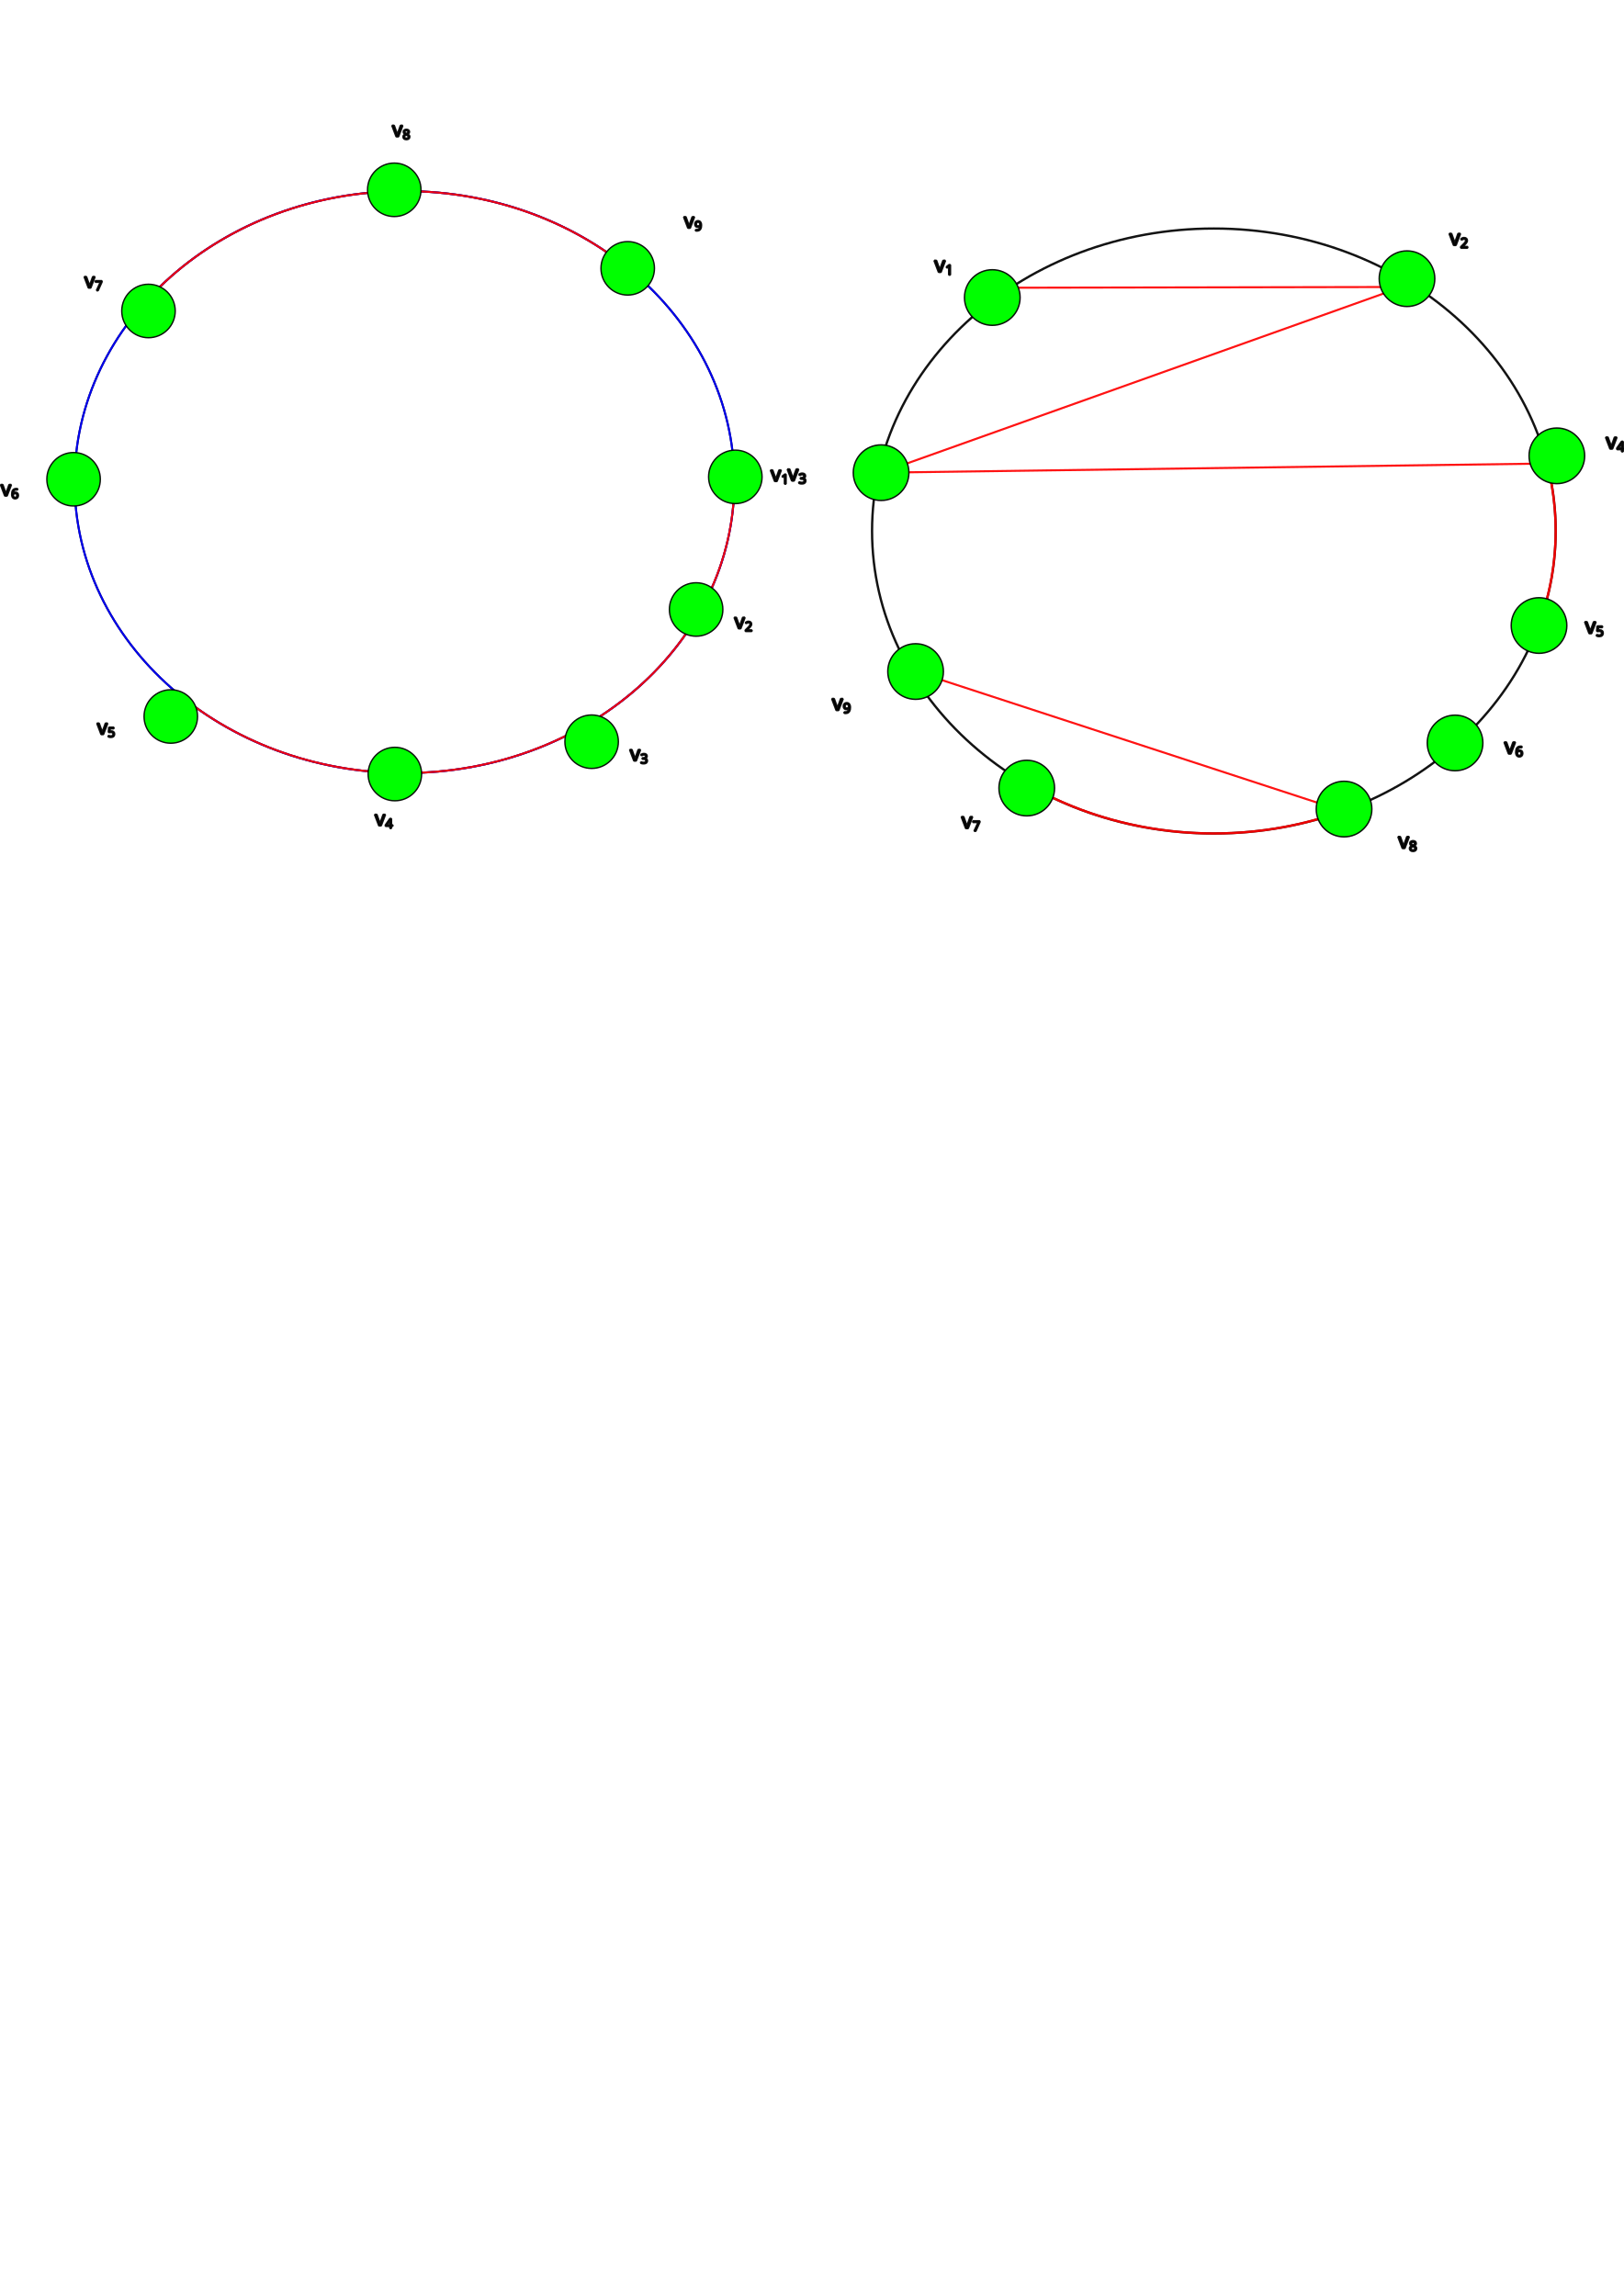
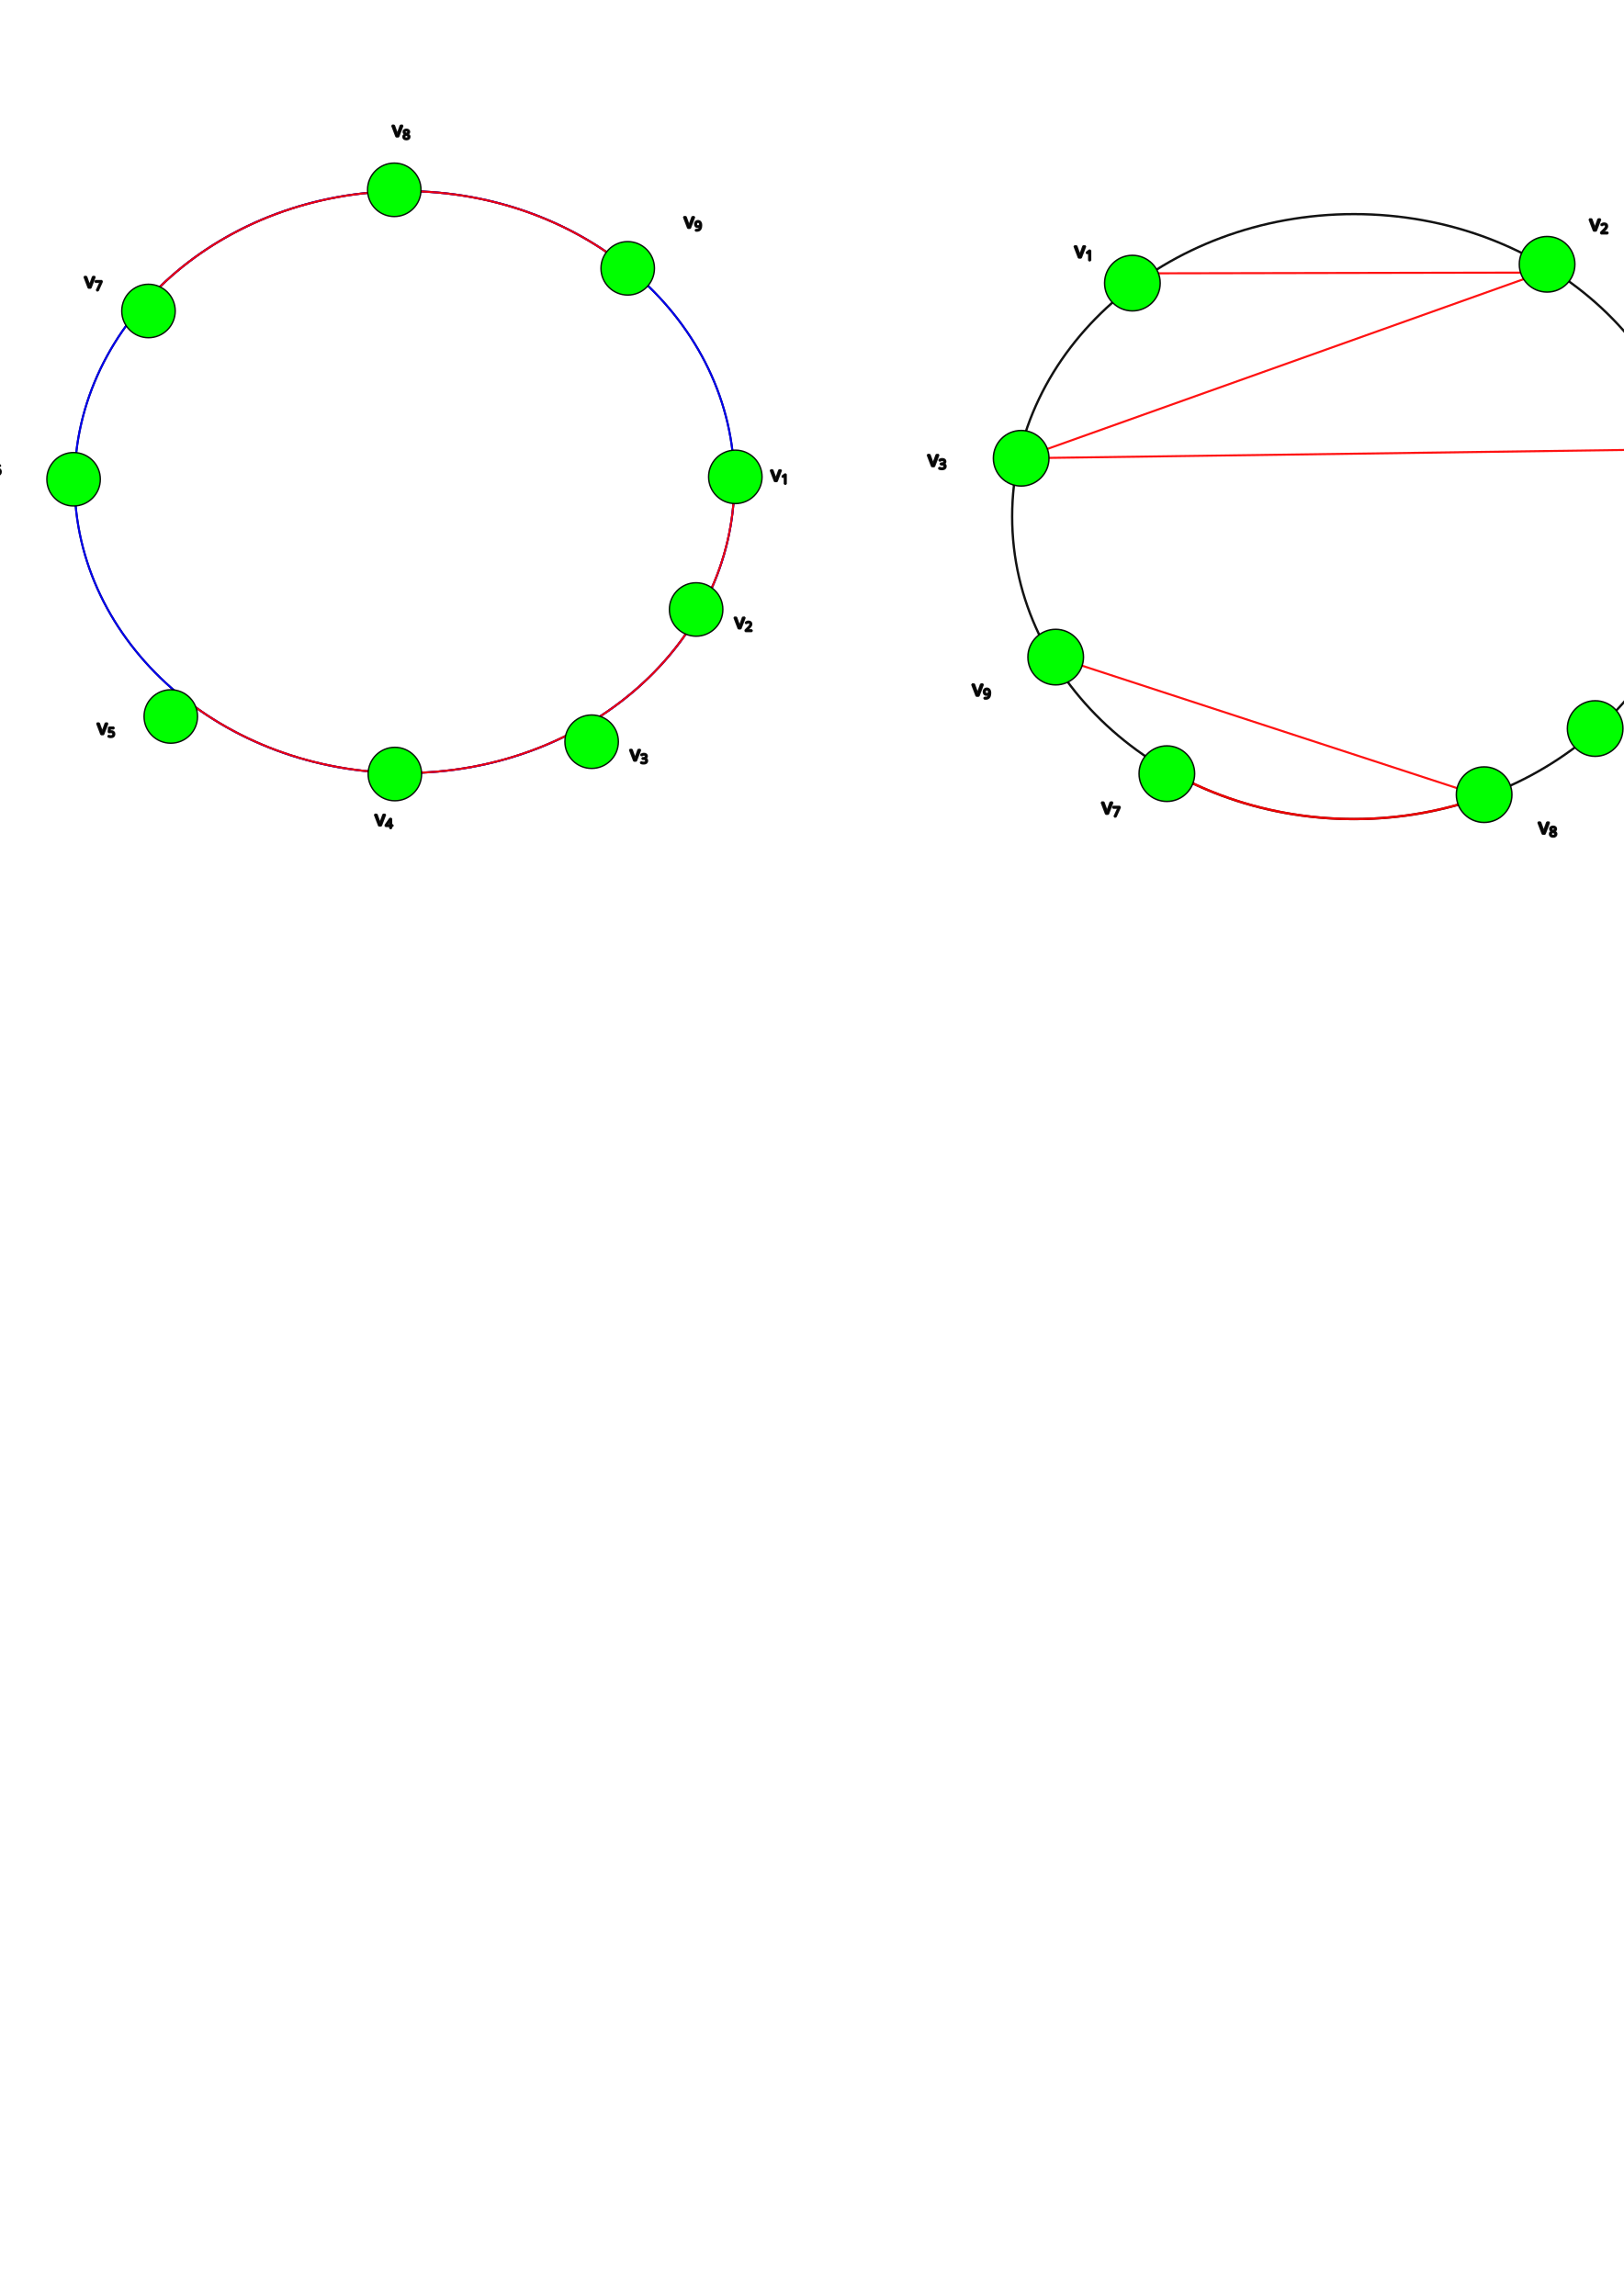
<svg xmlns="http://www.w3.org/2000/svg" width="210mm" height="297mm" viewBox="0 0 210 297" version="1.1" id="svg1">
  <defs id="defs1">
    <rect x="563.525" y="132.274" width="71.573" height="28.992" id="rect13" />
    <rect x="345.182" y="75.197" width="68.855" height="34.428" id="rect12" />
    <rect x="129.556" y="182.104" width="40.793" height="49.056" id="rect11" />
    <rect x="64.325" y="370.549" width="54.359" height="40.769" id="rect10" />
    <rect x="156.736" y="560.807" width="75.197" height="48.017" id="rect9" />
    <rect x="358.498" y="583.73" width="79.094" height="38.684" id="rect8" />
    <rect x="539.93" y="537.592" width="76.142" height="38.617" id="rect7" />
    <rect x="614.26" y="443.527" width="65.231" height="30.305" id="rect6" />
    <rect x="640.059" y="338.731" width="62.988" height="28.194" id="rect5" />
    <rect x="659.56" y="321.626" width="57.077" height="54.359" id="rect4" />
    <rect x="672.243" y="331.592" width="57.983" height="50.735" id="rect3" />
    <rect x="640.059" y="338.731" width="62.988" height="28.194" id="rect5-2" />
    <rect x="640.059" y="338.731" width="62.988" height="28.194" id="rect5-1" />
    <rect x="640.059" y="338.731" width="62.988" height="28.194" id="rect5-22" />
    <rect x="640.059" y="338.731" width="62.988" height="28.194" id="rect5-26" />
    <rect x="640.059" y="338.731" width="62.988" height="28.194" id="rect5-5" />
    <rect x="640.059" y="338.731" width="62.988" height="28.194" id="rect5-0" />
    <rect x="640.059" y="338.731" width="62.988" height="28.194" id="rect5-9" />
    <rect x="640.059" y="338.731" width="62.988" height="28.194" id="rect5-4" />
    <rect x="64.325" y="370.549" width="54.359" height="40.769" id="rect10-0" />
  </defs>
  <g id="layer1">
    <ellipse style="fill:none;fill-opacity:0.85;stroke:#000000;stroke-width:0.257;stroke-linejoin:bevel;stroke-opacity:0.922" id="path2" cx="52.31" cy="62.358" rx="42.665" ry="37.64" />
    <ellipse style="fill:none;fill-opacity:0.85;stroke:#0000ff;stroke-width:0.257;stroke-linejoin:bevel;stroke-opacity:0.922" id="path2-82" cx="52.31" cy="62.358" rx="42.665" ry="37.64" />
    <path style="fill:none;fill-opacity:0.85;stroke:#ff0000;stroke-width:0.257;stroke-linejoin:bevel;stroke-opacity:0.922" id="path2-8" d="M 94.975,62.358 A 42.665,37.64 0 0 1 70.029,96.599 42.665,37.64 0 0 1 24.363,90.8" />
-     <ellipse style="fill:none;fill-opacity:0.85;stroke:#000000;stroke-width:0.301;stroke-linejoin:bevel;stroke-opacity:0.922" id="path13" cx="156.995" cy="68.688" rx="44.209" ry="39.127" />
-     <path style="fill:none;fill-opacity:0.85;stroke:#ff0000;stroke-width:0.301;stroke-linejoin:bevel;stroke-opacity:0.922" id="path13-6" d="m 200.084,59.938 a 44.209,39.127 0 0 1 -2,23.187" />
-     <path style="fill:none;fill-opacity:0.85;stroke:#ff0000;stroke-width:0.301;stroke-linejoin:bevel;stroke-opacity:0.922" id="path13-6-0" d="m 174.109,104.763 a 44.209,39.127 0 0 1 -41.553,-3.471" />
-     <path style="fill:none;fill-opacity:0.85;stroke:#ff0000;stroke-width:0.267;stroke-linejoin:bevel;stroke-opacity:0.922" d="m 128.337,37.225 52.977,-0.102 -67.359,24.019 86.135,-1.185" id="path14" />
-     <path style="fill:none;fill-opacity:0.85;stroke:#ff0000;stroke-width:0.267;stroke-linejoin:bevel;stroke-opacity:0.922" d="m 118.418,86.865 55.411,18.093" id="path15" />
+     <ellipse style="fill:none;fill-opacity:0.85;stroke:#000000;stroke-width:0.301;stroke-linejoin:bevel;stroke-opacity:0.922" id="path13" cx="175.114" cy="66.823" rx="44.209" ry="39.127" />
+     <path style="fill:none;fill-opacity:0.85;stroke:#ff0000;stroke-width:0.301;stroke-linejoin:bevel;stroke-opacity:0.922" id="path13-6" d="M 218.203,58.073 A 44.209,39.127 0 0 1 216.203,81.26" />
+     <path style="fill:none;fill-opacity:0.85;stroke:#ff0000;stroke-width:0.301;stroke-linejoin:bevel;stroke-opacity:0.922" id="path13-6-0" d="M 192.228,102.899 A 44.209,39.127 0 0 1 150.675,99.428" />
+     <path style="fill:none;fill-opacity:0.85;stroke:#ff0000;stroke-width:0.267;stroke-linejoin:bevel;stroke-opacity:0.922" d="m 146.456,35.361 52.977,-0.102 -67.359,24.019 86.135,-1.185" id="path14" />
+     <path style="fill:none;fill-opacity:0.85;stroke:#ff0000;stroke-width:0.267;stroke-linejoin:bevel;stroke-opacity:0.922" d="m 136.537,85 55.411,18.093" id="path15" />
    <path style="fill:none;fill-opacity:0.85;stroke:#ff0000;stroke-width:0.257;stroke-linejoin:bevel;stroke-opacity:0.922" id="path2-8-8" d="M 17.542,40.543 A 42.665,37.64 0 0 1 47.801,24.929 42.665,37.64 0 0 1 81.104,34.583" />
  </g>
  <g id="layer2">
    <circle style="fill:#00ff00;fill-opacity:1;stroke:#000000;stroke-width:0.18;stroke-linejoin:bevel;stroke-opacity:0.922" id="path3" cx="50.992" cy="24.553" r="3.459" />
    <circle style="fill:#00ff00;fill-opacity:1;stroke:#000000;stroke-width:0.18;stroke-linejoin:bevel;stroke-opacity:0.922" id="path3-9" cx="95.103" cy="61.685" r="3.459" />
-     <circle style="fill:#00ff00;fill-opacity:1;stroke:#000000;stroke-width:0.187;stroke-linejoin:bevel;stroke-opacity:0.922" id="path3-9-1" cx="128.337" cy="38.486" r="3.597" />
-     <circle style="fill:#00ff00;fill-opacity:1;stroke:#000000;stroke-width:0.187;stroke-linejoin:bevel;stroke-opacity:0.922" id="path3-9-0" cx="113.954" cy="61.143" r="3.597" />
-     <circle style="fill:#00ff00;fill-opacity:1;stroke:#000000;stroke-width:0.187;stroke-linejoin:bevel;stroke-opacity:0.922" id="path3-9-2" cx="181.973" cy="36.05" r="3.597" />
-     <circle style="fill:#00ff00;fill-opacity:1;stroke:#000000;stroke-width:0.187;stroke-linejoin:bevel;stroke-opacity:0.922" id="path3-9-5" cx="118.418" cy="86.865" r="3.597" />
-     <circle style="fill:#00ff00;fill-opacity:1;stroke:#000000;stroke-width:0.187;stroke-linejoin:bevel;stroke-opacity:0.922" id="path3-9-29" cx="201.355" cy="58.964" r="3.597" />
-     <circle style="fill:#00ff00;fill-opacity:1;stroke:#000000;stroke-width:0.187;stroke-linejoin:bevel;stroke-opacity:0.922" id="path3-9-9" cx="132.794" cy="101.942" r="3.597" />
-     <circle style="fill:#00ff00;fill-opacity:1;stroke:#000000;stroke-width:0.187;stroke-linejoin:bevel;stroke-opacity:0.922" id="path3-9-10" cx="199.047" cy="80.914" r="3.597" />
-     <circle style="fill:#00ff00;fill-opacity:1;stroke:#000000;stroke-width:0.187;stroke-linejoin:bevel;stroke-opacity:0.922" id="path3-9-56" cx="173.83" cy="104.658" r="3.597" />
+     <circle style="fill:#00ff00;fill-opacity:1;stroke:#000000;stroke-width:0.187;stroke-linejoin:bevel;stroke-opacity:0.922" id="path3-9-1" cx="146.456" cy="36.622" r="3.597" />
+     <circle style="fill:#00ff00;fill-opacity:1;stroke:#000000;stroke-width:0.187;stroke-linejoin:bevel;stroke-opacity:0.922" id="path3-9-0" cx="132.073" cy="59.278" r="3.597" />
+     <circle style="fill:#00ff00;fill-opacity:1;stroke:#000000;stroke-width:0.187;stroke-linejoin:bevel;stroke-opacity:0.922" id="path3-9-2" cx="200.092" cy="34.186" r="3.597" />
+     <circle style="fill:#00ff00;fill-opacity:1;stroke:#000000;stroke-width:0.187;stroke-linejoin:bevel;stroke-opacity:0.922" id="path3-9-5" cx="136.537" cy="85" r="3.597" />
+     <circle style="fill:#00ff00;fill-opacity:1;stroke:#000000;stroke-width:0.187;stroke-linejoin:bevel;stroke-opacity:0.922" id="path3-9-29" cx="219.474" cy="57.099" r="3.597" />
+     <circle style="fill:#00ff00;fill-opacity:1;stroke:#000000;stroke-width:0.187;stroke-linejoin:bevel;stroke-opacity:0.922" id="path3-9-9" cx="150.913" cy="100.077" r="3.597" />
+     <circle style="fill:#00ff00;fill-opacity:1;stroke:#000000;stroke-width:0.187;stroke-linejoin:bevel;stroke-opacity:0.922" id="path3-9-10" cx="217.166" cy="79.049" r="3.597" />
+     <circle style="fill:#00ff00;fill-opacity:1;stroke:#000000;stroke-width:0.187;stroke-linejoin:bevel;stroke-opacity:0.922" id="path3-9-56" cx="191.949" cy="102.794" r="3.597" />
    <circle style="fill:#00ff00;fill-opacity:1;stroke:#000000;stroke-width:0.18;stroke-linejoin:bevel;stroke-opacity:0.922" id="path3-3" cx="81.185" cy="34.71" r="3.459" />
    <circle style="fill:#00ff00;fill-opacity:1;stroke:#000000;stroke-width:0.18;stroke-linejoin:bevel;stroke-opacity:0.922" id="path3-8" cx="19.204" cy="40.227" r="3.459" />
    <circle style="fill:#00ff00;fill-opacity:1;stroke:#000000;stroke-width:0.18;stroke-linejoin:bevel;stroke-opacity:0.922" id="path3-2" cx="9.517" cy="61.994" r="3.459" />
-     <circle style="fill:#00ff00;fill-opacity:1;stroke:#000000;stroke-width:0.187;stroke-linejoin:bevel;stroke-opacity:0.922" id="path3-2-7" cx="188.19" cy="96.104" r="3.597" />
+     <circle style="fill:#00ff00;fill-opacity:1;stroke:#000000;stroke-width:0.187;stroke-linejoin:bevel;stroke-opacity:0.922" id="path3-2-7" cx="206.309" cy="94.24" r="3.597" />
    <circle style="fill:#00ff00;fill-opacity:1;stroke:#000000;stroke-width:0.18;stroke-linejoin:bevel;stroke-opacity:0.922" id="path3-1" cx="22.089" cy="92.68" r="3.459" />
    <circle style="fill:#00ff00;fill-opacity:1;stroke:#000000;stroke-width:0.18;stroke-linejoin:bevel;stroke-opacity:0.922" id="path3-7" cx="51.069" cy="100.127" r="3.459" />
    <circle style="fill:#00ff00;fill-opacity:1;stroke:#000000;stroke-width:0.18;stroke-linejoin:bevel;stroke-opacity:0.922" id="path3-0" cx="90.033" cy="78.84" r="3.459" />
    <circle style="fill:#00ff00;fill-opacity:1;stroke:#000000;stroke-width:0.18;stroke-linejoin:bevel;stroke-opacity:0.922" id="path3-16" cx="76.518" cy="95.943" r="3.459" />
    <text xml:space="preserve" transform="scale(0.2645833)" id="text3" style="font-size:14.667px;font-family:'CMU Sans Serif';-inkscape-font-specification:'CMU Sans Serif, Normal';white-space:pre;shape-inside:url(#rect3);display:inline;fill:none;fill-opacity:0.85;stroke:#0000ff;stroke-width:1.414;stroke-linejoin:bevel;stroke-opacity:0.922" />
    <text xml:space="preserve" transform="scale(0.2645833)" id="text4" style="font-size:14.667px;font-family:'CMU Sans Serif';-inkscape-font-specification:'CMU Sans Serif, Normal';white-space:pre;shape-inside:url(#rect4);display:inline;fill:#000000;fill-opacity:0.85;stroke:#000000;stroke-width:1.414;stroke-linejoin:bevel;stroke-opacity:0.922" />
    <text xml:space="preserve" transform="matrix(0.1818219,0,0,0.1818219,-16.71139,-1.803349)" id="text5" style="font-size:14.667px;font-family:'CMU Sans Serif';-inkscape-font-specification:'CMU Sans Serif, Normal';white-space:pre;shape-inside:url(#rect5);display:inline;fill:#000000;fill-opacity:0.85;stroke:#000000;stroke-width:1.414;stroke-linejoin:bevel;stroke-opacity:0.922">
-       <tspan x="640.059" y="352.294" id="tspan2">v<tspan style="font-size:65%;baseline-shift:sub" id="tspan1">1</tspan>
+       <tspan x="640.059" y="352.294" id="tspan38">v<tspan style="font-size:65%;baseline-shift:sub" id="tspan37">1</tspan>
      </tspan>
    </text>
-     <text xml:space="preserve" transform="matrix(0.1890828,0,0,0.1890828,-0.184015,-31.4169)" id="text5-2" style="font-size:14.667px;font-family:'CMU Sans Serif';-inkscape-font-specification:'CMU Sans Serif, Normal';white-space:pre;shape-inside:url(#rect5-2);display:inline;fill:#000000;fill-opacity:0.85;stroke:#000000;stroke-width:1.414;stroke-linejoin:bevel;stroke-opacity:0.922">
-       <tspan x="640.059" y="352.294" id="tspan4">v<tspan style="font-size:65%;baseline-shift:sub" id="tspan3">1</tspan>
+     <text xml:space="preserve" transform="matrix(0.1890828,0,0,0.1890828,17.93507,-33.28141)" id="text5-2" style="font-size:14.667px;font-family:'CMU Sans Serif';-inkscape-font-specification:'CMU Sans Serif, Normal';white-space:pre;shape-inside:url(#rect5-2);display:inline;fill:#000000;fill-opacity:0.85;stroke:#000000;stroke-width:1.414;stroke-linejoin:bevel;stroke-opacity:0.922">
+       <tspan x="640.059" y="352.294" id="tspan40">v<tspan style="font-size:65%;baseline-shift:sub" id="tspan39">1</tspan>
      </tspan>
    </text>
    <text xml:space="preserve" transform="matrix(0.1818219,0,0,0.1818219,-16.71139,-1.803349)" id="text6" style="font-size:14.667px;font-family:'CMU Sans Serif';-inkscape-font-specification:'CMU Sans Serif, Normal';white-space:pre;shape-inside:url(#rect6);display:inline;fill:#000000;fill-opacity:0.85;stroke:#000000;stroke-width:1.414;stroke-linejoin:bevel;stroke-opacity:0.922">
-       <tspan x="614.26" y="457.091" id="tspan6">v<tspan style="font-size:65%;baseline-shift:sub" id="tspan5">2</tspan>
+       <tspan x="614.26" y="457.091" id="tspan42">v<tspan style="font-size:65%;baseline-shift:sub" id="tspan41">2</tspan>
      </tspan>
    </text>
    <text xml:space="preserve" transform="matrix(0.1818219,0,0,0.1818219,-16.71139,-1.803349)" id="text7" style="font-size:14.667px;font-family:'CMU Sans Serif';-inkscape-font-specification:'CMU Sans Serif, Normal';white-space:pre;shape-inside:url(#rect7);display:inline;fill:#000000;fill-opacity:0.85;stroke:#000000;stroke-width:1.414;stroke-linejoin:bevel;stroke-opacity:0.922">
-       <tspan x="539.93" y="551.156" id="tspan8">v<tspan style="font-size:65%;baseline-shift:sub" id="tspan7">3</tspan>
+       <tspan x="539.93" y="551.156" id="tspan44">v<tspan style="font-size:65%;baseline-shift:sub" id="tspan43">3</tspan>
      </tspan>
    </text>
    <text xml:space="preserve" transform="matrix(0.1818219,0,0,0.1818219,-16.71139,-1.803349)" id="text8" style="font-size:14.667px;font-family:'CMU Sans Serif';-inkscape-font-specification:'CMU Sans Serif, Normal';white-space:pre;shape-inside:url(#rect8);display:inline;fill:#000000;fill-opacity:0.85;stroke:#000000;stroke-width:1.414;stroke-linejoin:bevel;stroke-opacity:0.922">
-       <tspan x="358.498" y="597.294" id="tspan10">v<tspan style="font-size:65%;baseline-shift:sub" id="tspan9">4</tspan>
+       <tspan x="358.498" y="597.294" id="tspan46">v<tspan style="font-size:65%;baseline-shift:sub" id="tspan45">4</tspan>
      </tspan>
    </text>
    <text xml:space="preserve" transform="matrix(0.1818219,0,0,0.1818219,-15.9469,-9.439073)" id="text9" style="font-size:14.667px;font-family:'CMU Sans Serif';-inkscape-font-specification:'CMU Sans Serif, Normal';white-space:pre;shape-inside:url(#rect9);display:inline;fill:#000000;fill-opacity:0.85;stroke:#000000;stroke-width:1.414;stroke-linejoin:bevel;stroke-opacity:0.922">
-       <tspan x="156.736" y="574.37" id="tspan12">v<tspan style="font-size:65%;baseline-shift:sub" id="tspan11">5</tspan>
+       <tspan x="156.736" y="574.37" id="tspan48">v<tspan style="font-size:65%;baseline-shift:sub" id="tspan47">5</tspan>
      </tspan>
    </text>
-     <text xml:space="preserve" transform="matrix(0.1818219,0,0,0.1818219,-11.60481,-5.709054)" id="text10" style="font-size:14.667px;font-family:'CMU Sans Serif';-inkscape-font-specification:'CMU Sans Serif, Normal';white-space:pre;shape-inside:url(#rect10);display:inline;fill:#000000;fill-opacity:0.85;stroke:#000000;stroke-width:1.414;stroke-linejoin:bevel;stroke-opacity:0.922">
-       <tspan x="64.324" y="384.113" id="tspan14">v<tspan style="font-size:65%;baseline-shift:sub" id="tspan13">6</tspan>
+     <text xml:space="preserve" transform="matrix(0.1818219,0,0,0.1818219,-13.84546,-8.760057)" id="text10" style="font-size:14.667px;font-family:'CMU Sans Serif';-inkscape-font-specification:'CMU Sans Serif, Normal';white-space:pre;shape-inside:url(#rect10);display:inline;fill:#000000;fill-opacity:0.85;stroke:#000000;stroke-width:1.414;stroke-linejoin:bevel;stroke-opacity:0.922">
+       <tspan x="64.324" y="384.113" id="tspan50">v<tspan style="font-size:65%;baseline-shift:sub" id="tspan49">6</tspan>
      </tspan>
    </text>
-     <text xml:space="preserve" transform="matrix(0.1890828,0,0,0.1890828,182.3965,24.87143)" id="text10-3" style="font-size:14.667px;font-family:'CMU Sans Serif';-inkscape-font-specification:'CMU Sans Serif, Normal';white-space:pre;shape-inside:url(#rect10-0);display:inline;fill:#000000;fill-opacity:0.85;stroke:#000000;stroke-width:1.414;stroke-linejoin:bevel;stroke-opacity:0.922">
-       <tspan x="64.324" y="384.113" id="tspan16">v<tspan style="font-size:65%;baseline-shift:sub" id="tspan15">6</tspan>
+     <text xml:space="preserve" transform="matrix(0.1890828,0,0,0.1890828,200.5156,23.00692)" id="text10-3" style="font-size:14.667px;font-family:'CMU Sans Serif';-inkscape-font-specification:'CMU Sans Serif, Normal';white-space:pre;shape-inside:url(#rect10-0);display:inline;fill:#000000;fill-opacity:0.85;stroke:#000000;stroke-width:1.414;stroke-linejoin:bevel;stroke-opacity:0.922">
+       <tspan x="64.324" y="384.113" id="tspan52">v<tspan style="font-size:65%;baseline-shift:sub" id="tspan51">6</tspan>
      </tspan>
    </text>
    <text xml:space="preserve" transform="matrix(0.1818219,0,0,0.1818219,-12.6466,1.655951)" id="text11" style="font-size:14.667px;font-family:'CMU Sans Serif';-inkscape-font-specification:'CMU Sans Serif, Normal';white-space:pre;shape-inside:url(#rect11);display:inline;fill:#000000;fill-opacity:0.85;stroke:#000000;stroke-width:1.414;stroke-linejoin:bevel;stroke-opacity:0.922">
-       <tspan x="129.557" y="195.667" id="tspan18">v<tspan style="font-size:65%;baseline-shift:sub" id="tspan17">7</tspan>
+       <tspan x="129.557" y="195.667" id="tspan54">v<tspan style="font-size:65%;baseline-shift:sub" id="tspan53">7</tspan>
      </tspan>
    </text>
    <text xml:space="preserve" transform="matrix(0.1818219,0,0,0.1818219,-12.04875,1.529172)" id="text12" style="font-style:normal;font-variant:normal;font-weight:normal;font-stretch:normal;font-size:14.667px;font-family:'CMU Sans Serif';-inkscape-font-specification:'CMU Sans Serif, Normal';font-variant-ligatures:normal;font-variant-caps:normal;font-variant-numeric:normal;font-variant-east-asian:normal;white-space:pre;shape-inside:url(#rect12);display:inline;fill:#000000;fill-opacity:0.85;stroke:#000000;stroke-width:1.414;stroke-linejoin:bevel;stroke-opacity:0.922">
-       <tspan x="345.182" y="88.761" id="tspan20">v<tspan style="font-size:65%;baseline-shift:sub" id="tspan19">8</tspan>
+       <tspan x="345.182" y="88.761" id="tspan56">v<tspan style="font-size:65%;baseline-shift:sub" id="tspan55">8</tspan>
      </tspan>
    </text>
    <text xml:space="preserve" transform="matrix(0.1818219,0,0,0.1818219,-14.01713,2.97378)" id="text13" style="font-size:14.667px;font-family:'CMU Sans Serif';-inkscape-font-specification:'CMU Sans Serif, Normal';white-space:pre;shape-inside:url(#rect13);display:inline;fill:#000000;fill-opacity:0.85;stroke:#000000;stroke-width:1.414;stroke-linejoin:bevel;stroke-opacity:0.922">
-       <tspan x="563.525" y="145.837" id="tspan22">v<tspan style="font-size:65%;baseline-shift:sub" id="tspan21">9</tspan>
+       <tspan x="563.525" y="145.837" id="tspan58">v<tspan style="font-size:65%;baseline-shift:sub" id="tspan57">9</tspan>
      </tspan>
    </text>
-     <text xml:space="preserve" transform="matrix(0.1890828,0,0,0.1890828,66.42714,-34.90311)" id="text5-3" style="font-size:14.667px;font-family:'CMU Sans Serif';-inkscape-font-specification:'CMU Sans Serif, Normal';white-space:pre;shape-inside:url(#rect5-1);display:inline;fill:#000000;fill-opacity:0.85;stroke:#000000;stroke-width:1.414;stroke-linejoin:bevel;stroke-opacity:0.922">
-       <tspan x="640.059" y="352.294" id="tspan24">v<tspan style="font-size:65%;baseline-shift:sub" id="tspan23">2</tspan>
+     <text xml:space="preserve" transform="matrix(0.1890828,0,0,0.1890828,84.54622,-36.76762)" id="text5-3" style="font-size:14.667px;font-family:'CMU Sans Serif';-inkscape-font-specification:'CMU Sans Serif, Normal';white-space:pre;shape-inside:url(#rect5-1);display:inline;fill:#000000;fill-opacity:0.85;stroke:#000000;stroke-width:1.414;stroke-linejoin:bevel;stroke-opacity:0.922">
+       <tspan x="640.059" y="352.294" id="tspan60">v<tspan style="font-size:65%;baseline-shift:sub" id="tspan59">2</tspan>
      </tspan>
    </text>
-     <text xml:space="preserve" transform="matrix(0.1890828,0,0,0.1890828,-19.17037,-4.427354)" id="text5-27" style="font-size:14.667px;font-family:'CMU Sans Serif';-inkscape-font-specification:'CMU Sans Serif, Normal';white-space:pre;shape-inside:url(#rect5-22);display:inline;fill:#000000;fill-opacity:0.85;stroke:#000000;stroke-width:1.414;stroke-linejoin:bevel;stroke-opacity:0.922">
-       <tspan x="640.059" y="352.294" id="tspan26">v<tspan style="font-size:65%;baseline-shift:sub" id="tspan25">3</tspan>
+     <text xml:space="preserve" transform="matrix(0.1890828,0,0,0.1890828,-1.051282,-6.291856)" id="text5-27" style="font-size:14.667px;font-family:'CMU Sans Serif';-inkscape-font-specification:'CMU Sans Serif, Normal';white-space:pre;shape-inside:url(#rect5-22);display:inline;fill:#000000;fill-opacity:0.85;stroke:#000000;stroke-width:1.414;stroke-linejoin:bevel;stroke-opacity:0.922">
+       <tspan x="640.059" y="352.294" id="tspan62">v<tspan style="font-size:65%;baseline-shift:sub" id="tspan61">3</tspan>
      </tspan>
    </text>
-     <text xml:space="preserve" transform="matrix(0.1890828,0,0,0.1890828,86.66174,-8.558424)" id="text5-5" style="font-size:14.667px;font-family:'CMU Sans Serif';-inkscape-font-specification:'CMU Sans Serif, Normal';white-space:pre;shape-inside:url(#rect5-26);display:inline;fill:#000000;fill-opacity:0.85;stroke:#000000;stroke-width:1.414;stroke-linejoin:bevel;stroke-opacity:0.922">
-       <tspan x="640.059" y="352.294" id="tspan28">v<tspan style="font-size:65%;baseline-shift:sub" id="tspan27">4</tspan>
+     <text xml:space="preserve" transform="matrix(0.1890828,0,0,0.1890828,104.7808,-10.42293)" id="text5-5" style="font-size:14.667px;font-family:'CMU Sans Serif';-inkscape-font-specification:'CMU Sans Serif, Normal';white-space:pre;shape-inside:url(#rect5-26);display:inline;fill:#000000;fill-opacity:0.85;stroke:#000000;stroke-width:1.414;stroke-linejoin:bevel;stroke-opacity:0.922">
+       <tspan x="640.059" y="352.294" id="tspan64">v<tspan style="font-size:65%;baseline-shift:sub" id="tspan63">4</tspan>
      </tspan>
    </text>
-     <text xml:space="preserve" transform="matrix(0.1890828,0,0,0.1890828,-13.41815,25.26196)" id="text5-0" style="font-size:14.667px;font-family:'CMU Sans Serif';-inkscape-font-specification:'CMU Sans Serif, Normal';white-space:pre;shape-inside:url(#rect5-5);display:inline;fill:#000000;fill-opacity:0.85;stroke:#000000;stroke-width:1.414;stroke-linejoin:bevel;stroke-opacity:0.922">
-       <tspan x="640.059" y="352.294" id="tspan30">v<tspan style="font-size:65%;baseline-shift:sub" id="tspan29">9</tspan>
+     <text xml:space="preserve" transform="matrix(0.1890828,0,0,0.1890828,4.700934,23.39745)" id="text5-0" style="font-size:14.667px;font-family:'CMU Sans Serif';-inkscape-font-specification:'CMU Sans Serif, Normal';white-space:pre;shape-inside:url(#rect5-5);display:inline;fill:#000000;fill-opacity:0.85;stroke:#000000;stroke-width:1.414;stroke-linejoin:bevel;stroke-opacity:0.922">
+       <tspan x="640.059" y="352.294" id="tspan66">v<tspan style="font-size:65%;baseline-shift:sub" id="tspan65">9</tspan>
      </tspan>
    </text>
-     <text xml:space="preserve" transform="matrix(0.1890828,0,0,0.1890828,83.95819,15.32276)" id="text5-58" style="font-size:14.667px;font-family:'CMU Sans Serif';-inkscape-font-specification:'CMU Sans Serif, Normal';white-space:pre;shape-inside:url(#rect5-0);display:inline;fill:#000000;fill-opacity:0.85;stroke:#000000;stroke-width:1.414;stroke-linejoin:bevel;stroke-opacity:0.922">
-       <tspan x="640.059" y="352.294" id="tspan32">v<tspan style="font-size:65%;baseline-shift:sub" id="tspan31">5</tspan>
+     <text xml:space="preserve" transform="matrix(0.1890828,0,0,0.1890828,102.0773,13.45825)" id="text5-58" style="font-size:14.667px;font-family:'CMU Sans Serif';-inkscape-font-specification:'CMU Sans Serif, Normal';white-space:pre;shape-inside:url(#rect5-0);display:inline;fill:#000000;fill-opacity:0.85;stroke:#000000;stroke-width:1.414;stroke-linejoin:bevel;stroke-opacity:0.922">
+       <tspan x="640.059" y="352.294" id="tspan68">v<tspan style="font-size:65%;baseline-shift:sub" id="tspan67">5</tspan>
      </tspan>
    </text>
-     <text xml:space="preserve" transform="matrix(0.1890828,0,0,0.1890828,3.330481,40.52982)" id="text5-57" style="font-size:14.667px;font-family:'CMU Sans Serif';-inkscape-font-specification:'CMU Sans Serif, Normal';white-space:pre;shape-inside:url(#rect5-9);display:inline;fill:#000000;fill-opacity:0.85;stroke:#000000;stroke-width:1.414;stroke-linejoin:bevel;stroke-opacity:0.922">
-       <tspan x="640.059" y="352.294" id="tspan34">v<tspan style="font-size:65%;baseline-shift:sub" id="tspan33">7</tspan>
+     <text xml:space="preserve" transform="matrix(0.1890828,0,0,0.1890828,21.44956,38.66531)" id="text5-57" style="font-size:14.667px;font-family:'CMU Sans Serif';-inkscape-font-specification:'CMU Sans Serif, Normal';white-space:pre;shape-inside:url(#rect5-9);display:inline;fill:#000000;fill-opacity:0.85;stroke:#000000;stroke-width:1.414;stroke-linejoin:bevel;stroke-opacity:0.922">
+       <tspan x="640.059" y="352.294" id="tspan70">v<tspan style="font-size:65%;baseline-shift:sub" id="tspan69">7</tspan>
      </tspan>
    </text>
-     <text xml:space="preserve" transform="matrix(0.1890828,0,0,0.1890828,59.80539,43.11376)" id="text5-7" style="font-size:14.667px;font-family:'CMU Sans Serif';-inkscape-font-specification:'CMU Sans Serif, Normal';white-space:pre;shape-inside:url(#rect5-4);display:inline;fill:#000000;fill-opacity:0.85;stroke:#000000;stroke-width:1.414;stroke-linejoin:bevel;stroke-opacity:0.922">
-       <tspan x="640.059" y="352.294" id="tspan36">v<tspan style="font-size:65%;baseline-shift:sub" id="tspan35">8</tspan>
+     <text xml:space="preserve" transform="matrix(0.1890828,0,0,0.1890828,77.92448,41.24925)" id="text5-7" style="font-size:14.667px;font-family:'CMU Sans Serif';-inkscape-font-specification:'CMU Sans Serif, Normal';white-space:pre;shape-inside:url(#rect5-4);display:inline;fill:#000000;fill-opacity:0.85;stroke:#000000;stroke-width:1.414;stroke-linejoin:bevel;stroke-opacity:0.922">
+       <tspan x="640.059" y="352.294" id="tspan72">v<tspan style="font-size:65%;baseline-shift:sub" id="tspan71">8</tspan>
      </tspan>
    </text>
  </g>
</svg>
